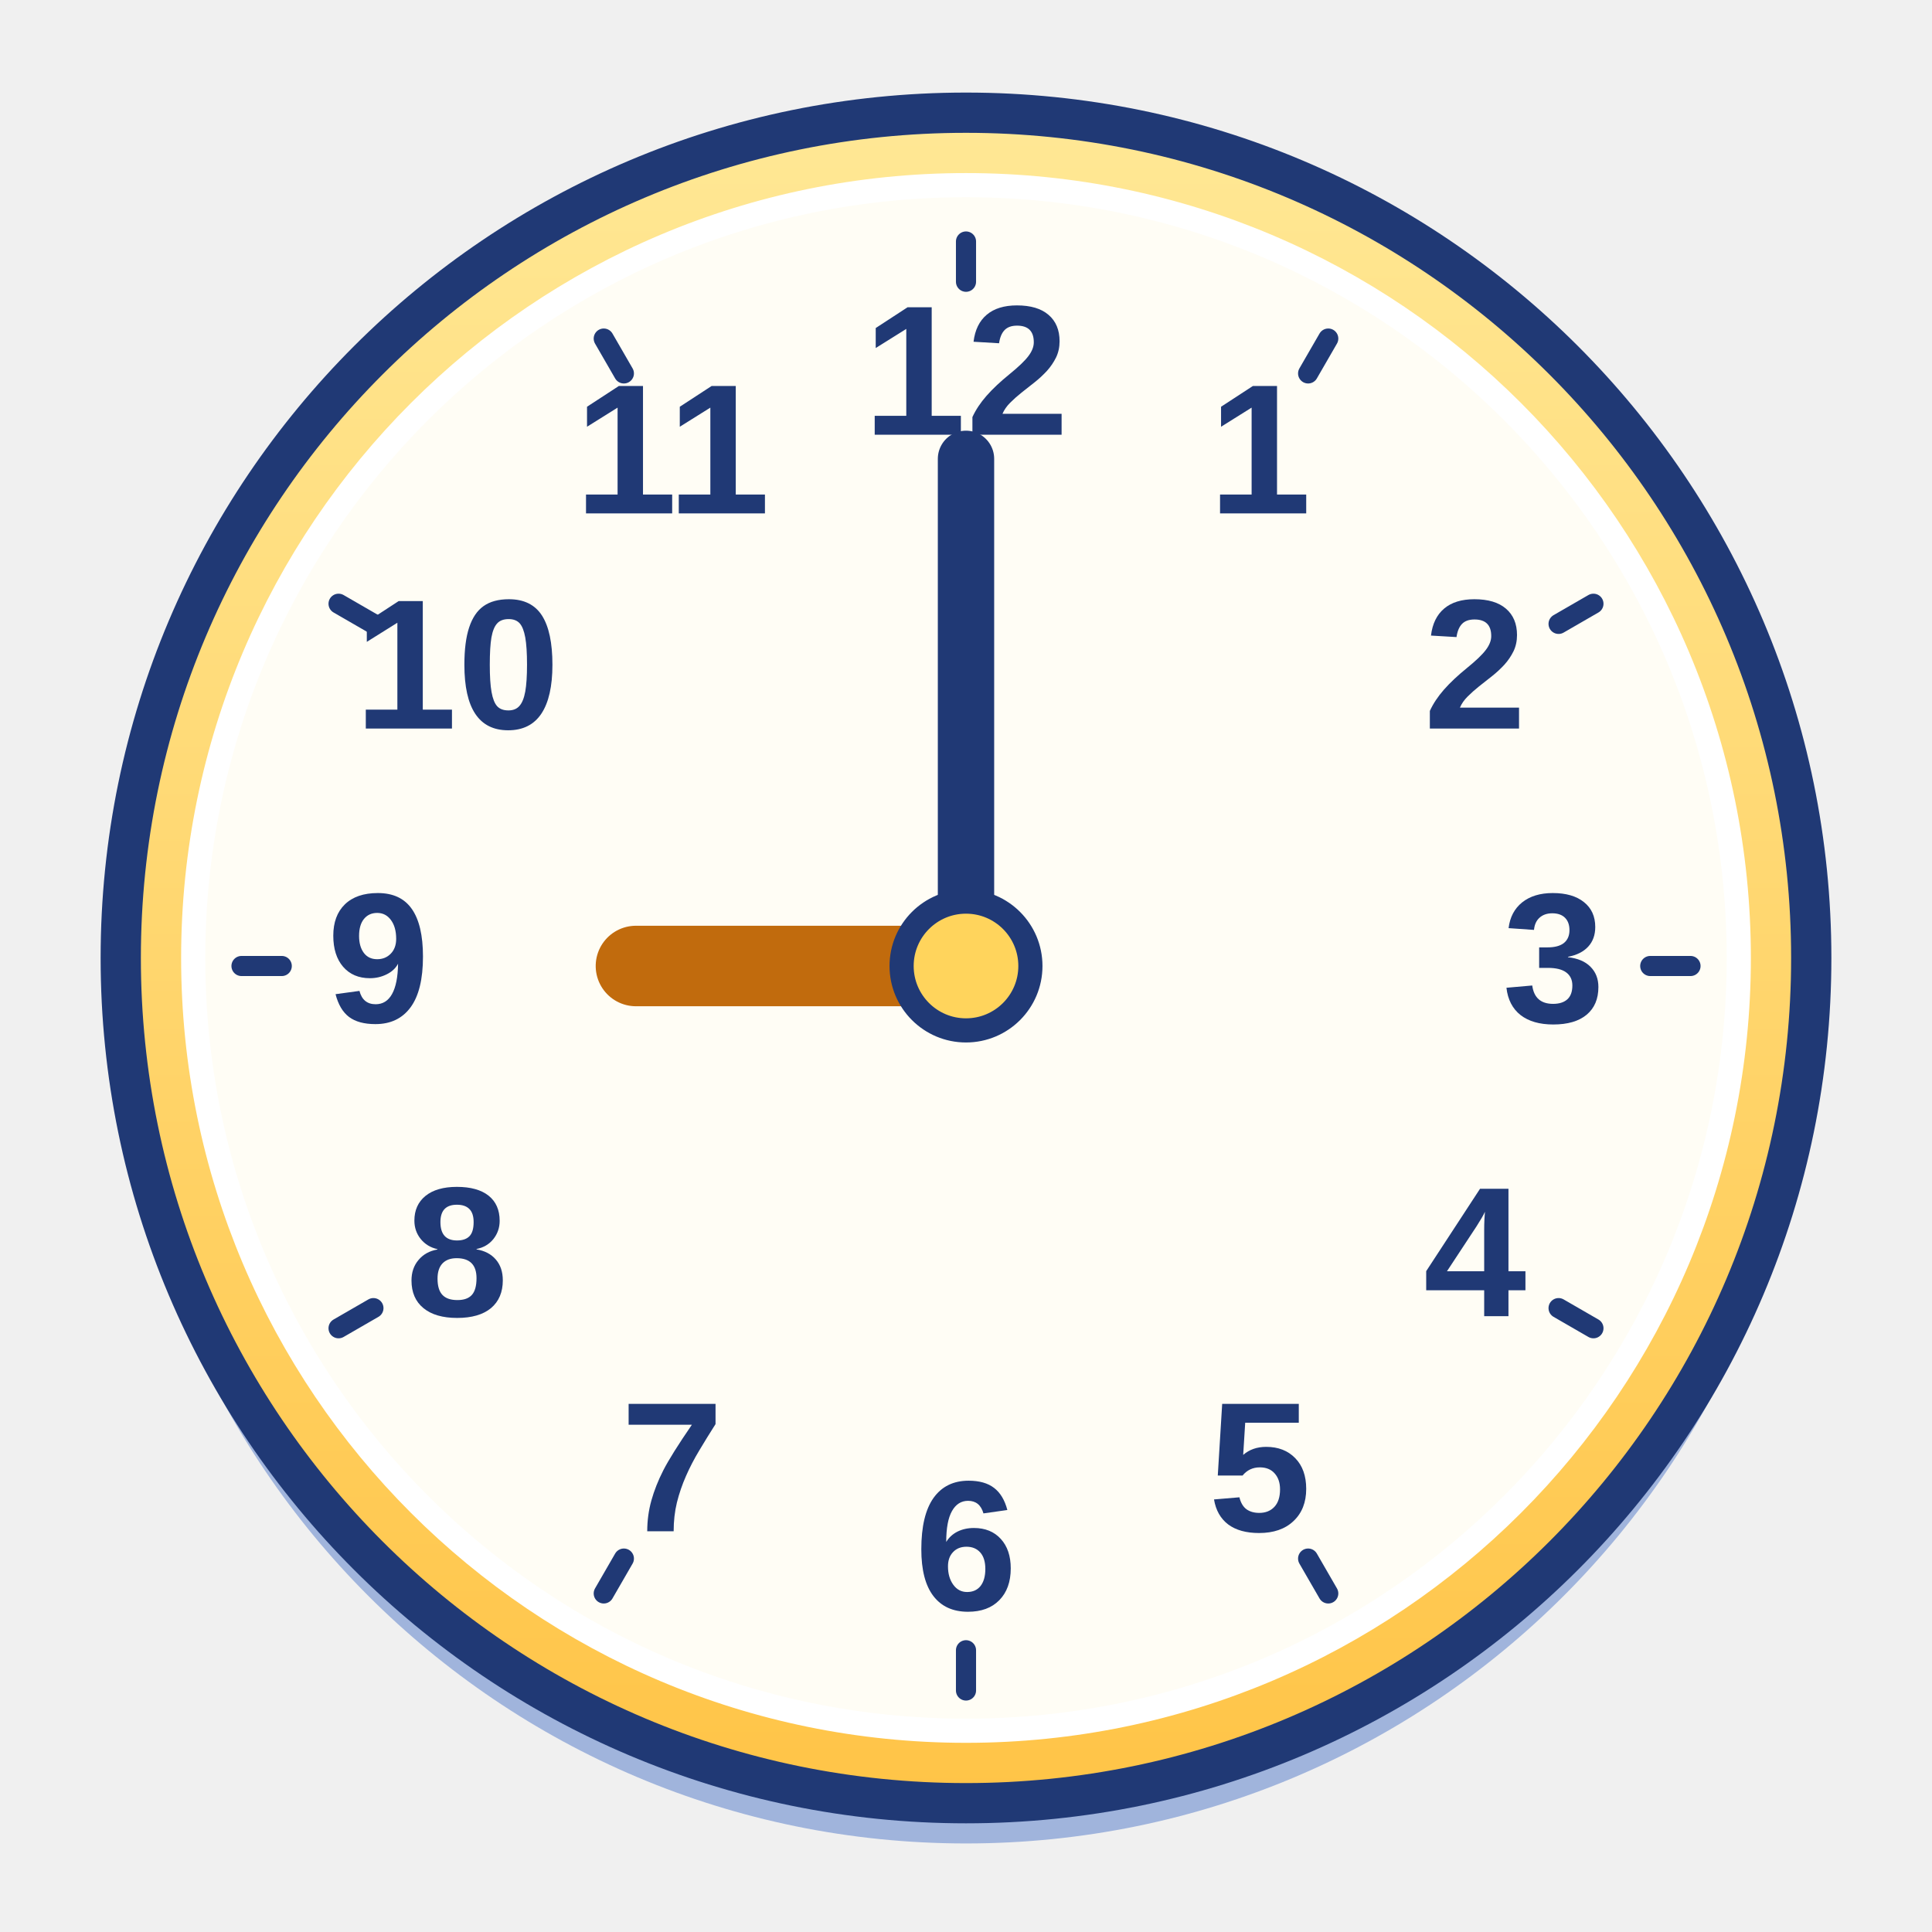
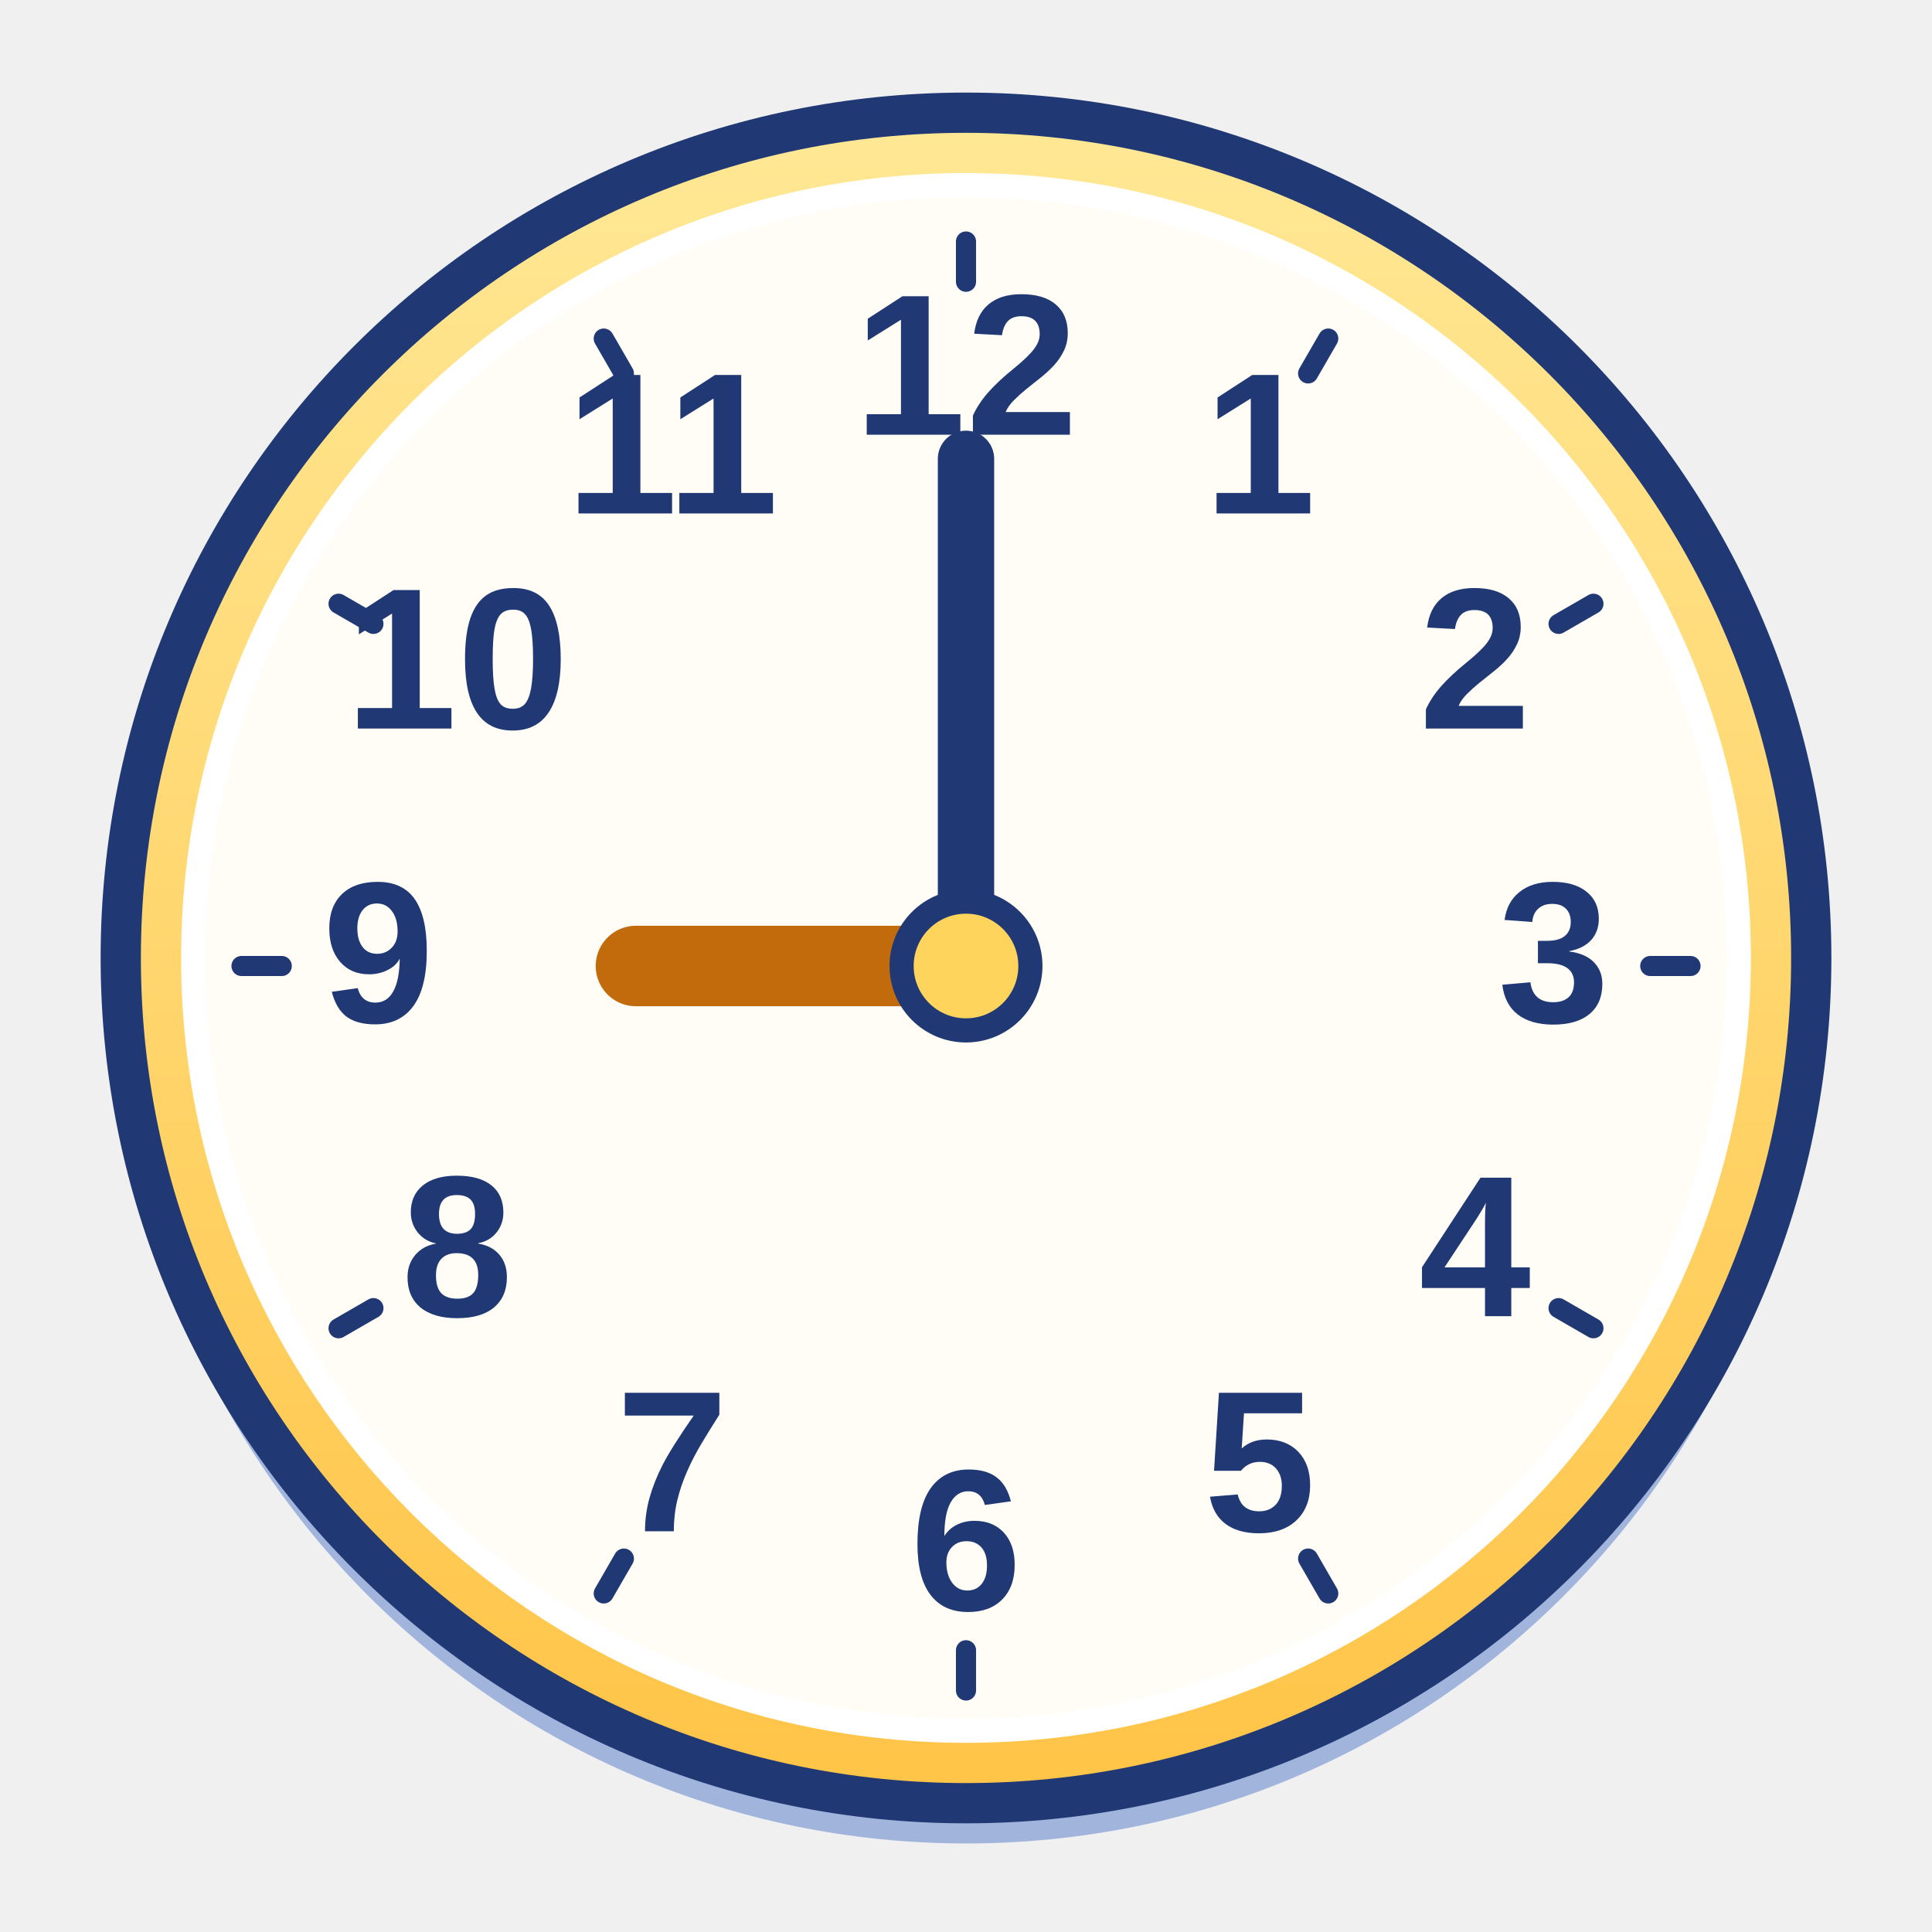
<svg xmlns="http://www.w3.org/2000/svg" viewBox="0 0 240 240">
  <defs>
    <linearGradient id="rim" x2="0" y2="1">
      <stop stop-color="#ffe895" />
      <stop offset="1" stop-color="#ffc447" />
    </linearGradient>
  </defs>
  <circle cx="120" cy="124" r="105" fill="#a0b4dc" />
  <circle cx="120" cy="119" r="105" fill="url(#rim)" stroke="#203975" stroke-width="5" />
  <circle cx="120" cy="119" r="96" fill="#fffdf5" stroke="#fff" stroke-width="3" />
  <path d="M120 30v5" transform="rotate(0 120 120)" stroke="#203975" stroke-width="2.5" stroke-linecap="round" />
  <path d="M120 30v5" transform="rotate(30 120 120)" stroke="#203975" stroke-width="2.5" stroke-linecap="round" />
  <path d="M120 30v5" transform="rotate(60 120 120)" stroke="#203975" stroke-width="2.5" stroke-linecap="round" />
  <path d="M120 30v5" transform="rotate(90 120 120)" stroke="#203975" stroke-width="2.5" stroke-linecap="round" />
  <path d="M120 30v5" transform="rotate(120 120 120)" stroke="#203975" stroke-width="2.5" stroke-linecap="round" />
  <path d="M120 30v5" transform="rotate(150 120 120)" stroke="#203975" stroke-width="2.5" stroke-linecap="round" />
  <path d="M120 30v5" transform="rotate(180 120 120)" stroke="#203975" stroke-width="2.5" stroke-linecap="round" />
  <path d="M120 30v5" transform="rotate(210 120 120)" stroke="#203975" stroke-width="2.5" stroke-linecap="round" />
  <path d="M120 30v5" transform="rotate(240 120 120)" stroke="#203975" stroke-width="2.5" stroke-linecap="round" />
  <path d="M120 30v5" transform="rotate(270 120 120)" stroke="#203975" stroke-width="2.5" stroke-linecap="round" />
  <path d="M120 30v5" transform="rotate(300 120 120)" stroke="#203975" stroke-width="2.5" stroke-linecap="round" />
  <path d="M120 30v5" transform="rotate(330 120 120)" stroke="#203975" stroke-width="2.5" stroke-linecap="round" />
-   <text x="156.50" y="63.78" text-anchor="middle" fill="#203975" font-family="Arial,sans-serif" font-size="23" font-weight="700">1</text>
-   <text x="183.22" y="90.50" text-anchor="middle" fill="#203975" font-family="Arial,sans-serif" font-size="23" font-weight="700">2</text>
-   <text x="193.00" y="127.00" text-anchor="middle" fill="#203975" font-family="Arial,sans-serif" font-size="23" font-weight="700">3</text>
-   <text x="183.22" y="163.50" text-anchor="middle" fill="#203975" font-family="Arial,sans-serif" font-size="23" font-weight="700">4</text>
-   <text x="156.50" y="190.22" text-anchor="middle" fill="#203975" font-family="Arial,sans-serif" font-size="23" font-weight="700">5</text>
-   <text x="120.00" y="200.00" text-anchor="middle" fill="#203975" font-family="Arial,sans-serif" font-size="23" font-weight="700">6</text>
-   <text x="83.50" y="190.22" text-anchor="middle" fill="#203975" font-family="Arial,sans-serif" font-size="23" font-weight="700">7</text>
-   <text x="56.78" y="163.50" text-anchor="middle" fill="#203975" font-family="Arial,sans-serif" font-size="23" font-weight="700">8</text>
-   <text x="47.00" y="127.00" text-anchor="middle" fill="#203975" font-family="Arial,sans-serif" font-size="23" font-weight="700">9</text>
-   <text x="56.78" y="90.50" text-anchor="middle" fill="#203975" font-family="Arial,sans-serif" font-size="23" font-weight="700">10</text>
-   <text x="83.50" y="63.78" text-anchor="middle" fill="#203975" font-family="Arial,sans-serif" font-size="23" font-weight="700">11</text>
-   <text x="120.00" y="54.00" text-anchor="middle" fill="#203975" font-family="Arial,sans-serif" font-size="23" font-weight="700">12</text>
+   <text x="156.50" y="63.78" text-anchor="middle" fill="#203975" font-family="Trebuchet MS,Arial,sans-serif" font-size="25" font-weight="700">1</text>
+   <text x="183.22" y="90.50" text-anchor="middle" fill="#203975" font-family="Trebuchet MS,Arial,sans-serif" font-size="25" font-weight="700">2</text>
+   <text x="193.00" y="127.00" text-anchor="middle" fill="#203975" font-family="Trebuchet MS,Arial,sans-serif" font-size="25" font-weight="700">3</text>
+   <text x="183.22" y="163.50" text-anchor="middle" fill="#203975" font-family="Trebuchet MS,Arial,sans-serif" font-size="25" font-weight="700">4</text>
+   <text x="156.50" y="190.22" text-anchor="middle" fill="#203975" font-family="Trebuchet MS,Arial,sans-serif" font-size="25" font-weight="700">5</text>
+   <text x="120.00" y="200.00" text-anchor="middle" fill="#203975" font-family="Trebuchet MS,Arial,sans-serif" font-size="25" font-weight="700">6</text>
+   <text x="83.50" y="190.22" text-anchor="middle" fill="#203975" font-family="Trebuchet MS,Arial,sans-serif" font-size="25" font-weight="700">7</text>
+   <text x="56.78" y="163.50" text-anchor="middle" fill="#203975" font-family="Trebuchet MS,Arial,sans-serif" font-size="25" font-weight="700">8</text>
+   <text x="47.00" y="127.00" text-anchor="middle" fill="#203975" font-family="Trebuchet MS,Arial,sans-serif" font-size="25" font-weight="700">9</text>
+   <text x="56.78" y="90.50" text-anchor="middle" fill="#203975" font-family="Trebuchet MS,Arial,sans-serif" font-size="25" font-weight="700">10</text>
+   <text x="83.50" y="63.78" text-anchor="middle" fill="#203975" font-family="Trebuchet MS,Arial,sans-serif" font-size="25" font-weight="700">11</text>
+   <text x="120.00" y="54.00" text-anchor="middle" fill="#203975" font-family="Trebuchet MS,Arial,sans-serif" font-size="25" font-weight="700">12</text>
  <g data-hand="minute" transform="rotate(0 120 120)">
    <path d="M120 120V57" stroke="#203975" stroke-width="7" stroke-linecap="round" />
  </g>
  <g data-hand="hour" transform="rotate(270 120 120)">
    <path d="M120 120V79" stroke="#c16b0d" stroke-width="10" stroke-linecap="round" />
  </g>
  <circle cx="120" cy="120" r="8" fill="#ffd45c" stroke="#203975" stroke-width="3" />
</svg>
